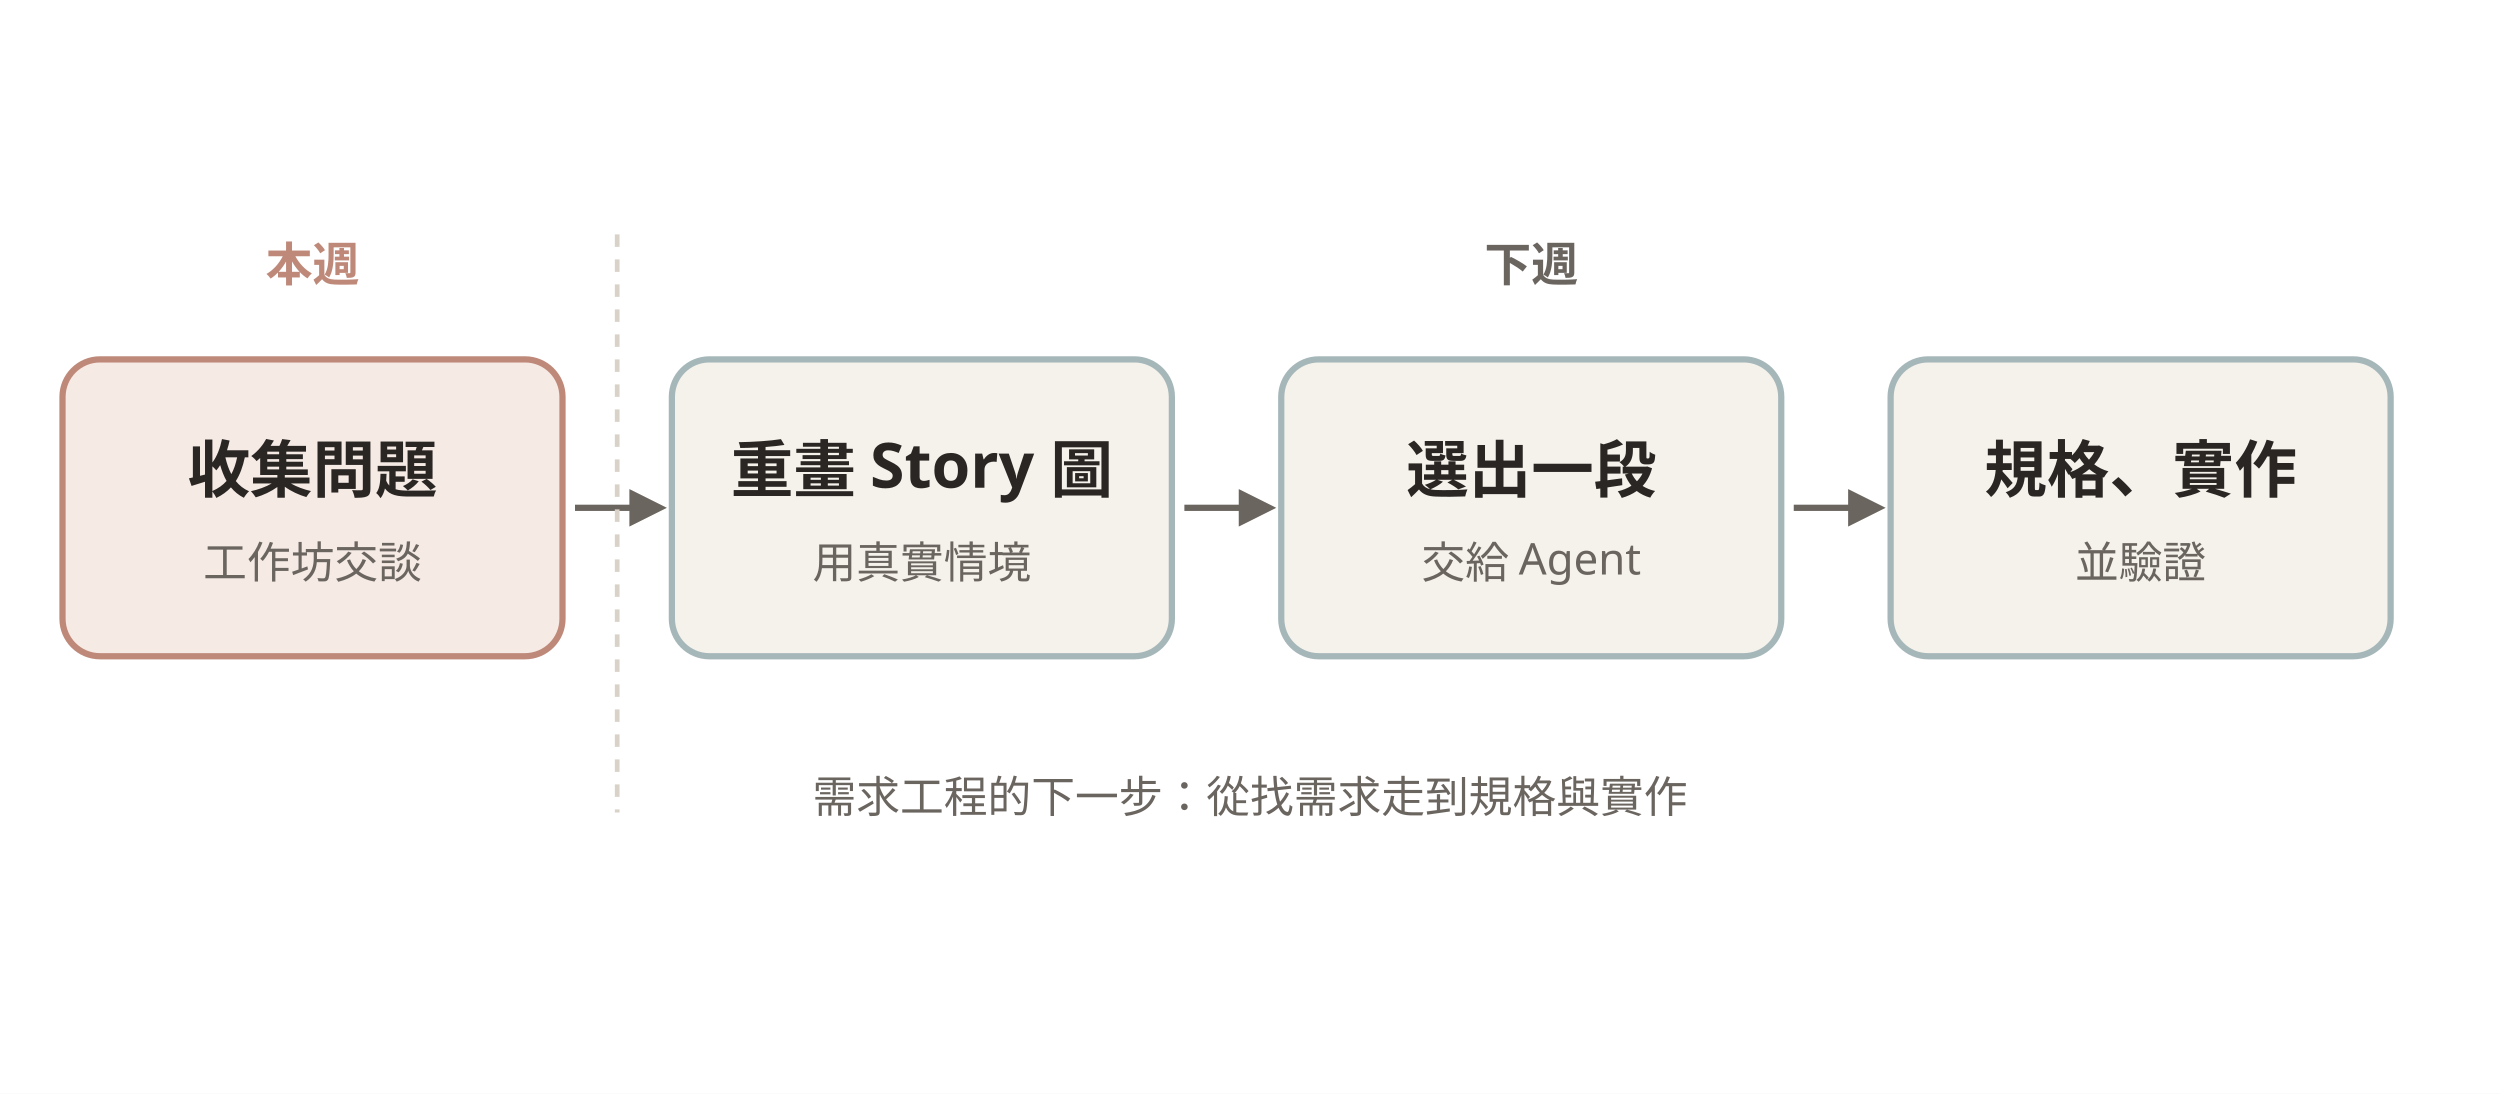
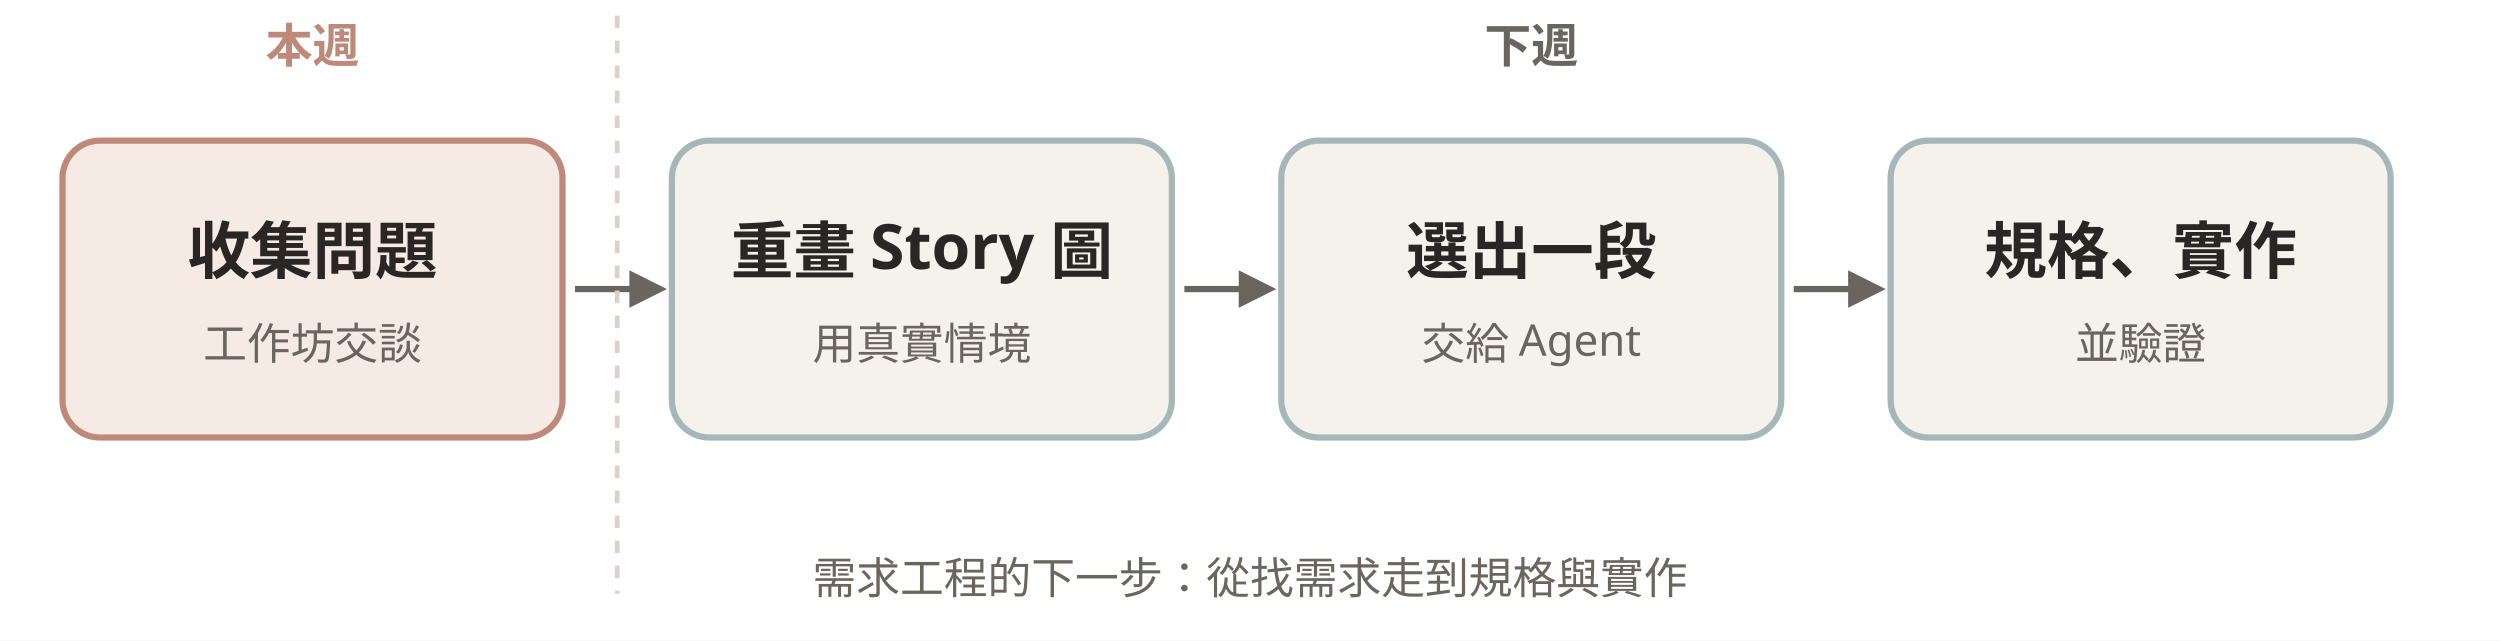
- <svg xmlns="http://www.w3.org/2000/svg" viewBox="0 0 1600 700" width="1600" height="700" font-family="PingFang TC, Hiragino Sans GB, sans-serif">
-   <rect width="1600" height="700" fill="#FFFFFF" />
+ <svg xmlns="http://www.w3.org/2000/svg" viewBox="0 140 1600 410" width="1600" height="410" font-family="PingFang TC, Hiragino Sans GB, sans-serif">
+   <rect y="140" width="1600" height="410" fill="#FFFFFF" />
  <defs>
    <marker id="ah" viewBox="0 0 10 10" refX="8" refY="5" markerWidth="6" markerHeight="6" orient="auto-start-reverse">
      <path d="M0,0 L10,5 L0,10 z" fill="#6B6560" />
    </marker>
  </defs>
  <rect x="40" y="230" width="320" height="190" rx="24" fill="#F6EAE5" stroke="#BE8979" stroke-width="4" />
  <text x="200.0" y="315" font-size="40" fill="#2A2623" font-weight="700" text-anchor="middle">收集問題</text>
  <text x="200.0" y="370" font-size="28" fill="#6B6560" font-weight="400" text-anchor="middle">工作坊交談</text>
  <line x1="368" y1="325" x2="422" y2="325" stroke="#6B6560" stroke-width="4" marker-end="url(#ah)" />
  <rect x="430" y="230" width="320" height="190" rx="24" fill="#F5F2EC" stroke="#A6B7BA" stroke-width="4" />
  <text x="590.0" y="315" font-size="40" fill="#2A2623" font-weight="700" text-anchor="middle">重畫 Story 圖</text>
  <text x="590.0" y="370" font-size="28" fill="#6B6560" font-weight="400" text-anchor="middle">用真實情境</text>
  <line x1="758" y1="325" x2="812" y2="325" stroke="#6B6560" stroke-width="4" marker-end="url(#ah)" />
  <rect x="820" y="230" width="320" height="190" rx="24" fill="#F5F2EC" stroke="#A6B7BA" stroke-width="4" />
  <text x="980.0" y="315" font-size="40" fill="#2A2623" font-weight="700" text-anchor="middle">選出一段</text>
  <text x="980.0" y="370" font-size="28" fill="#6B6560" font-weight="400" text-anchor="middle">交給 Agent</text>
  <line x1="1148" y1="325" x2="1202" y2="325" stroke="#6B6560" stroke-width="4" marker-end="url(#ah)" />
  <rect x="1210" y="230" width="320" height="190" rx="24" fill="#F5F2EC" stroke="#A6B7BA" stroke-width="4" />
  <text x="1370.0" y="315" font-size="40" fill="#2A2623" font-weight="700" text-anchor="middle">規格、實作</text>
  <text x="1370.0" y="370" font-size="28" fill="#6B6560" font-weight="400" text-anchor="middle">並驗證</text>
  <text x="200.0" y="180" font-size="30" fill="#BE8979" font-weight="700" text-anchor="middle">本週</text>
  <line x1="395.0" y1="150" x2="395.0" y2="520" stroke="#D8D2C9" stroke-width="3" stroke-dasharray="8 8" />
  <text x="980.0" y="180" font-size="30" fill="#6B6560" font-weight="700" text-anchor="middle">下週</text>
  <text x="800" y="520" font-size="28" fill="#6B6560" font-weight="400" text-anchor="middle">需求工程的下一步：從找需求走到規格與實作</text>
</svg>
